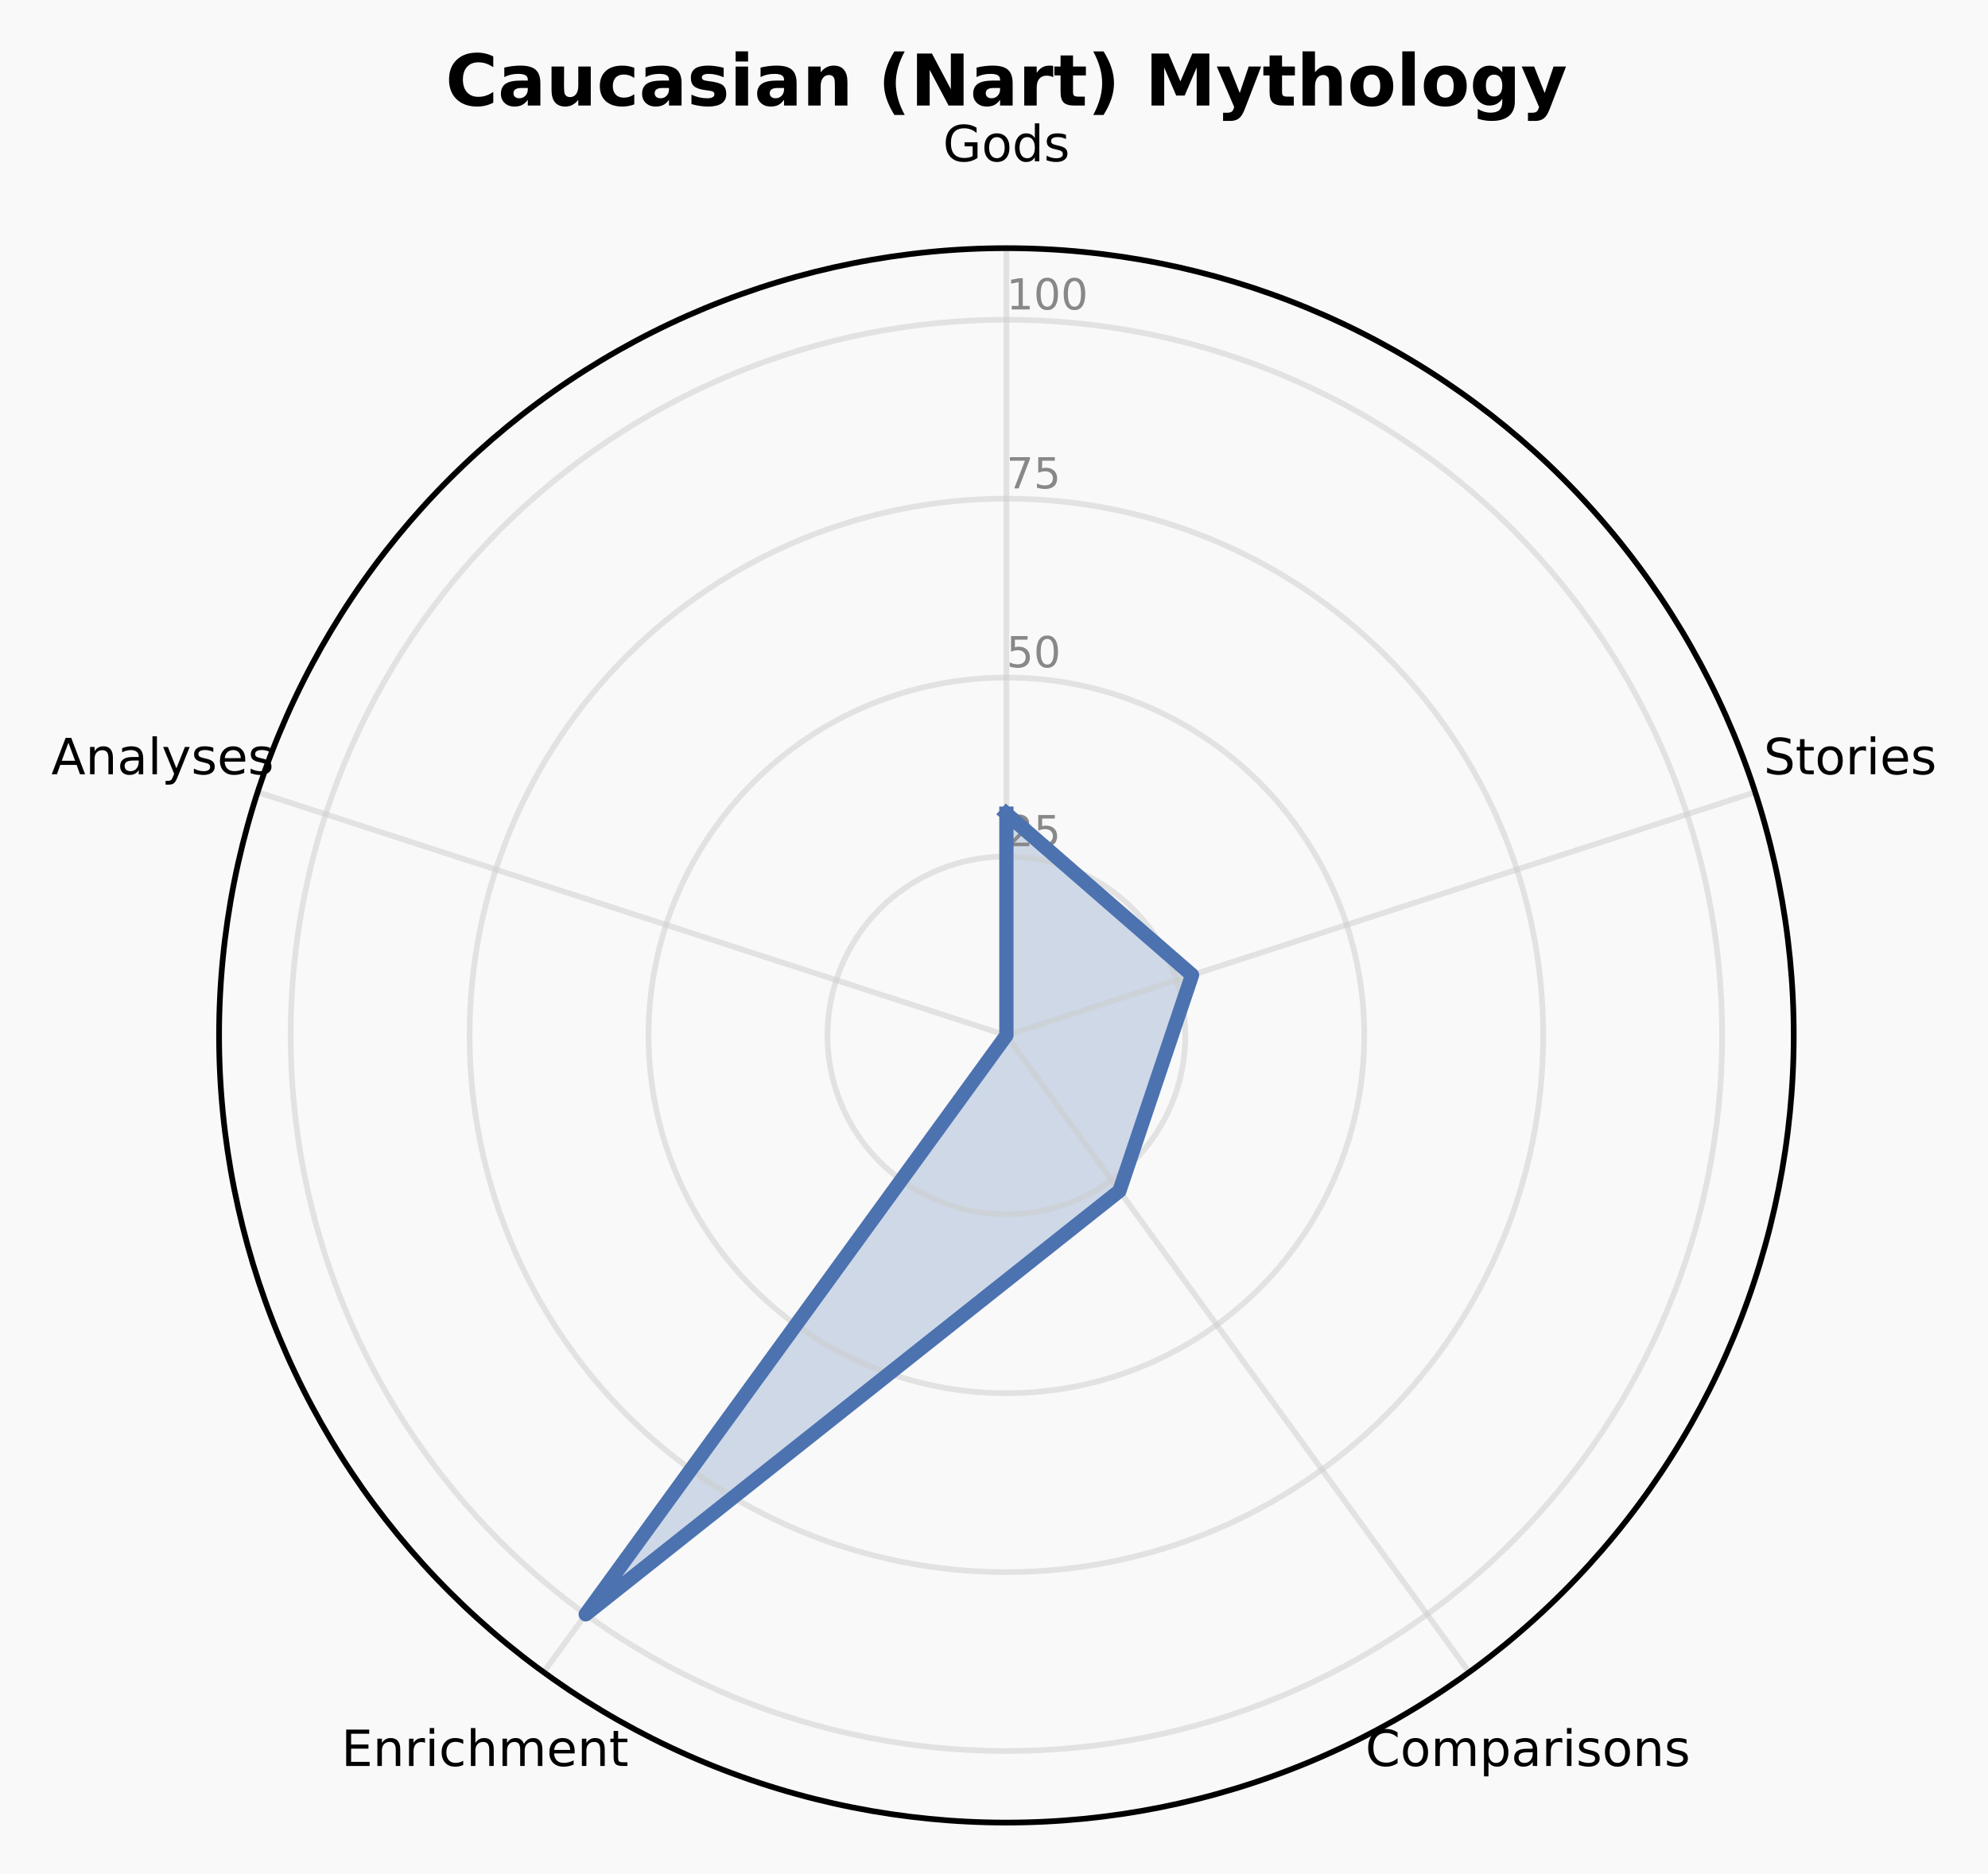
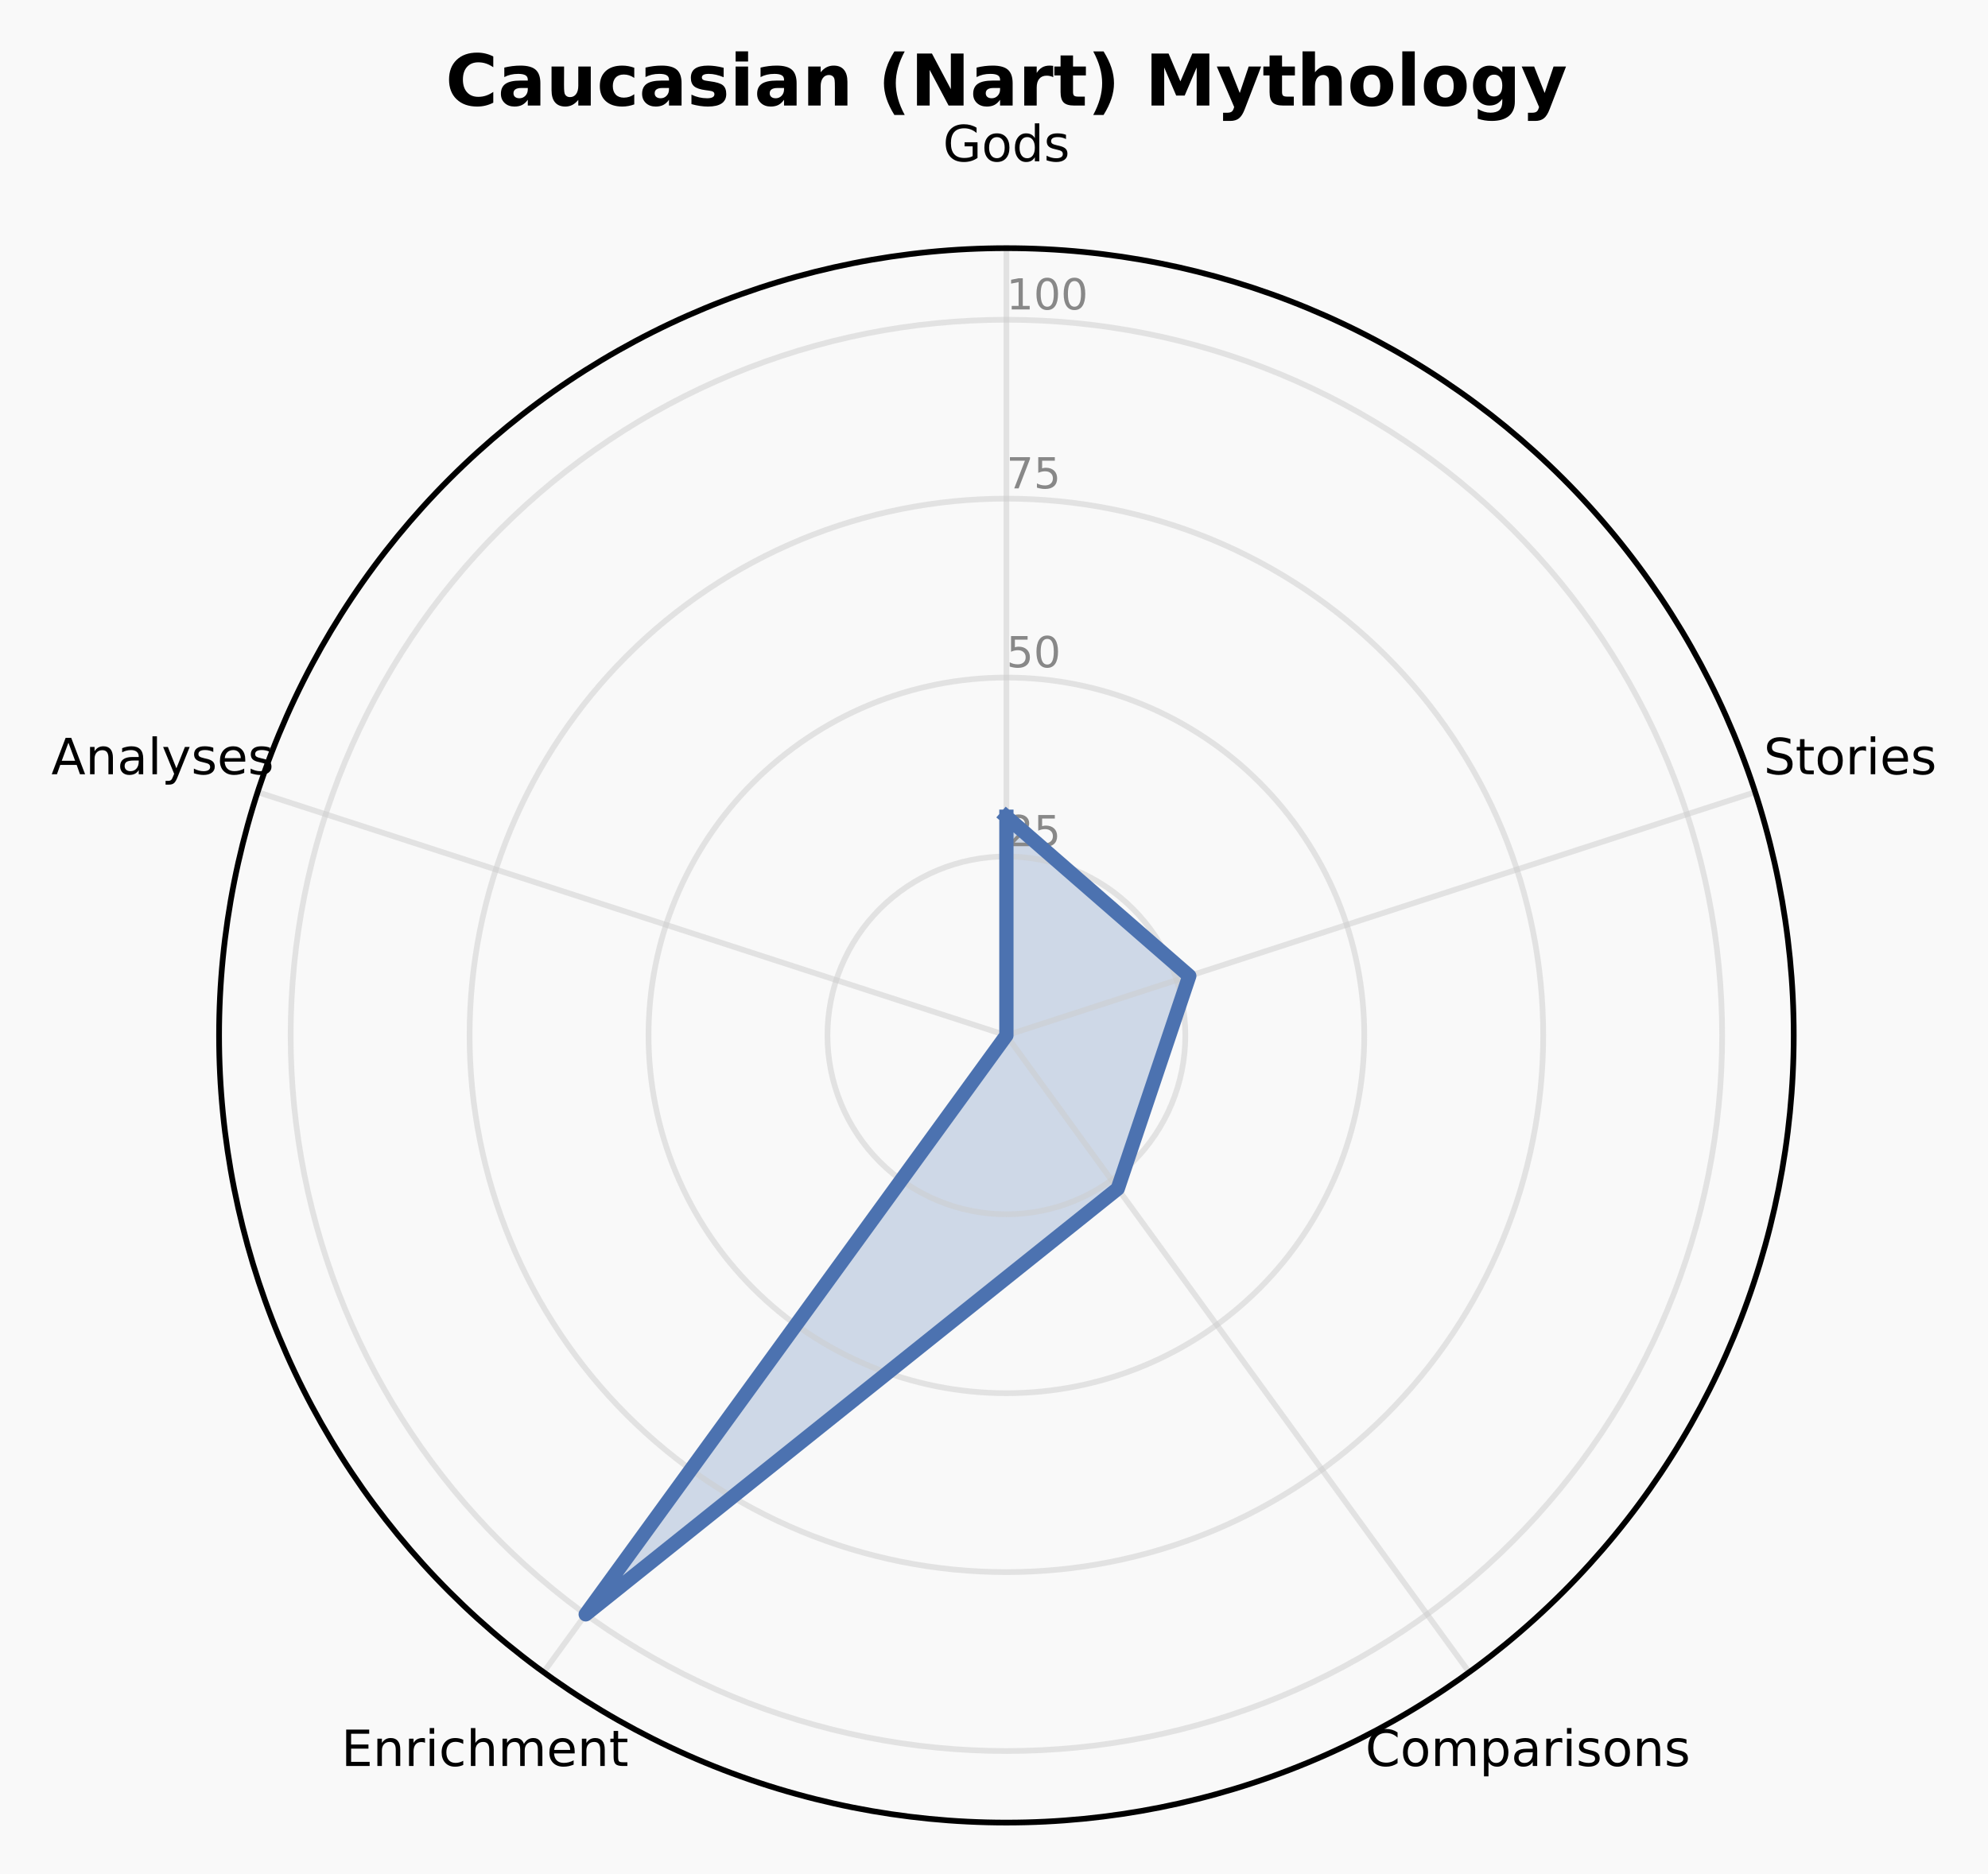
<svg xmlns="http://www.w3.org/2000/svg" xmlns:xlink="http://www.w3.org/1999/xlink" width="278.709pt" height="262.758pt" viewBox="0 0 278.709 262.758" version="1.1">
  <defs>
    <style type="text/css">*{stroke-linejoin: round; stroke-linecap: butt}</style>
  </defs>
  <g id="figure_1">
    <g id="patch_1">
      <path d="M 0 262.758  L 278.709 262.758  L 278.709 0  L 0 0  z " style="fill: #f9f9f9" />
    </g>
    <g id="axes_1">
      <g id="patch_2">
        <path d="M 251.473 145.178  C 251.473 130.683 248.618 116.329 243.071 102.938  C 237.524 89.546 229.393 77.377 219.143 67.128  C 208.894 56.878 196.725 48.748 183.334 43.201  C 169.942 37.654 155.588 34.798 141.093 34.798  C 126.598 34.798 112.244 37.654 98.853 43.201  C 85.461 48.748 73.293 56.878 63.043 67.128  C 52.794 77.377 44.663 89.546 39.116 102.938  C 33.569 116.329 30.714 130.683 30.714 145.178  C 30.714 159.673 33.569 174.027 39.116 187.418  C 44.663 200.81 52.794 212.979 63.043 223.228  C 73.293 233.478 85.461 241.609 98.853 247.155  C 112.244 252.702 126.598 255.558 141.093 255.558  C 155.588 255.558 169.942 252.702 183.334 247.155  C 196.725 241.609 208.894 233.478 219.143 223.228  C 229.393 212.979 237.524 200.81 243.071 187.418  C 248.618 174.027 251.473 159.673 251.473 145.178  M 141.093 145.178  C 141.093 145.178 141.093 145.178 141.093 145.178  C 141.093 145.178 141.093 145.178 141.093 145.178  C 141.093 145.178 141.093 145.178 141.093 145.178  C 141.093 145.178 141.093 145.178 141.093 145.178  C 141.093 145.178 141.093 145.178 141.093 145.178  C 141.093 145.178 141.093 145.178 141.093 145.178  C 141.093 145.178 141.093 145.178 141.093 145.178  C 141.093 145.178 141.093 145.178 141.093 145.178  C 141.093 145.178 141.093 145.178 141.093 145.178  C 141.093 145.178 141.093 145.178 141.093 145.178  C 141.093 145.178 141.093 145.178 141.093 145.178  C 141.093 145.178 141.093 145.178 141.093 145.178  C 141.093 145.178 141.093 145.178 141.093 145.178  C 141.093 145.178 141.093 145.178 141.093 145.178  C 141.093 145.178 141.093 145.178 141.093 145.178  C 141.093 145.178 141.093 145.178 141.093 145.178  z " style="fill: #f9f9f9" />
      </g>
      <g id="patch_3">
-         <path d="M 141.093 114.085  L 167.121 136.721  L 156.939 166.988  L 82.112 226.359  L 141.093 145.178  z " clip-path="url(#p41c57862b9)" style="fill: #4c72b0; opacity: 0.25; stroke: #4c72b0; stroke-linejoin: miter" />
+         <path d="M 141.093 114.517  L 166.732 136.847  L 156.706 166.667  L 82.112 226.359  L 141.093 145.178  z " clip-path="url(#p2d3bb30863)" style="fill: #4c72b0; opacity: 0.25; stroke: #4c72b0; stroke-linejoin: miter" />
      </g>
      <g id="matplotlib.axis_1">
        <g id="xtick_1">
          <g id="line2d_1">
-             <path d="M 141.093 145.178  L 141.093 34.798  " clip-path="url(#p41c57862b9)" style="fill: none; stroke: #cccccc; stroke-opacity: 0.5; stroke-width: 0.8; stroke-linecap: square" />
+             <path d="M 141.093 145.178  L 141.093 34.798  " clip-path="url(#p2d3bb30863)" style="fill: none; stroke: #cccccc; stroke-opacity: 0.5; stroke-width: 0.8; stroke-linecap: square" />
          </g>
          <g id="text_1">
            <g transform="translate(132.1945 22.61707) scale(0.07 -0.07)">
              <defs>
                <path id="DejaVuSans-2a" d="M 3809 666  L 3809 1919  L 2778 1919  L 2778 2438  L 4434 2438  L 4434 434  Q 4069 175 3628 42  Q 3188 -91 2688 -91  Q 1594 -91 976 548  Q 359 1188 359 2328  Q 359 3472 976 4111  Q 1594 4750 2688 4750  Q 3144 4750 3555 4637  Q 3966 4525 4313 4306  L 4313 3634  Q 3963 3931 3569 4081  Q 3175 4231 2741 4231  Q 1884 4231 1454 3753  Q 1025 3275 1025 2328  Q 1025 1384 1454 906  Q 1884 428 2741 428  Q 3075 428 3337 486  Q 3600 544 3809 666  z " transform="scale(0.015625)" />
                <path id="DejaVuSans-52" d="M 1959 3097  Q 1497 3097 1228 2736  Q 959 2375 959 1747  Q 959 1119 1226 758  Q 1494 397 1959 397  Q 2419 397 2687 759  Q 2956 1122 2956 1747  Q 2956 2369 2687 2733  Q 2419 3097 1959 3097  z M 1959 3584  Q 2709 3584 3137 3096  Q 3566 2609 3566 1747  Q 3566 888 3137 398  Q 2709 -91 1959 -91  Q 1206 -91 779 398  Q 353 888 353 1747  Q 353 2609 779 3096  Q 1206 3584 1959 3584  z " transform="scale(0.015625)" />
                <path id="DejaVuSans-47" d="M 2906 2969  L 2906 4863  L 3481 4863  L 3481 0  L 2906 0  L 2906 525  Q 2725 213 2448 61  Q 2172 -91 1784 -91  Q 1150 -91 751 415  Q 353 922 353 1747  Q 353 2572 751 3078  Q 1150 3584 1784 3584  Q 2172 3584 2448 3432  Q 2725 3281 2906 2969  z M 947 1747  Q 947 1113 1208 752  Q 1469 391 1925 391  Q 2381 391 2643 752  Q 2906 1113 2906 1747  Q 2906 2381 2643 2742  Q 2381 3103 1925 3103  Q 1469 3103 1208 2742  Q 947 2381 947 1747  z " transform="scale(0.015625)" />
                <path id="DejaVuSans-56" d="M 2834 3397  L 2834 2853  Q 2591 2978 2328 3040  Q 2066 3103 1784 3103  Q 1356 3103 1142 2972  Q 928 2841 928 2578  Q 928 2378 1081 2264  Q 1234 2150 1697 2047  L 1894 2003  Q 2506 1872 2764 1633  Q 3022 1394 3022 966  Q 3022 478 2636 193  Q 2250 -91 1575 -91  Q 1294 -91 989 -36  Q 684 19 347 128  L 347 722  Q 666 556 975 473  Q 1284 391 1588 391  Q 1994 391 2212 530  Q 2431 669 2431 922  Q 2431 1156 2273 1281  Q 2116 1406 1581 1522  L 1381 1569  Q 847 1681 609 1914  Q 372 2147 372 2553  Q 372 3047 722 3315  Q 1072 3584 1716 3584  Q 2034 3584 2315 3537  Q 2597 3491 2834 3397  z " transform="scale(0.015625)" />
              </defs>
              <use xlink:href="#DejaVuSans-2a" />
              <use xlink:href="#DejaVuSans-52" transform="translate(77.48438 0)" />
              <use xlink:href="#DejaVuSans-47" transform="translate(138.6719 0)" />
              <use xlink:href="#DejaVuSans-56" transform="translate(202.1562 0)" />
            </g>
          </g>
        </g>
        <g id="xtick_2">
          <g id="line2d_2">
-             <path d="M 141.093 145.178  L 246.07 111.069  " clip-path="url(#p41c57862b9)" style="fill: none; stroke: #cccccc; stroke-opacity: 0.5; stroke-width: 0.8; stroke-linecap: square" />
+             <path d="M 141.093 145.178  L 246.07 111.069  " clip-path="url(#p2d3bb30863)" style="fill: none; stroke: #cccccc; stroke-opacity: 0.5; stroke-width: 0.8; stroke-linecap: square" />
          </g>
          <g id="text_2">
            <g transform="translate(247.2616 108.5613) scale(0.07 -0.07)">
              <defs>
                <path id="DejaVuSans-36" d="M 3425 4513  L 3425 3897  Q 3066 4069 2747 4153  Q 2428 4238 2131 4238  Q 1616 4238 1336 4038  Q 1056 3838 1056 3469  Q 1056 3159 1242 3001  Q 1428 2844 1947 2747  L 2328 2669  Q 3034 2534 3370 2195  Q 3706 1856 3706 1288  Q 3706 609 3251 259  Q 2797 -91 1919 -91  Q 1588 -91 1214 -16  Q 841 59 441 206  L 441 856  Q 825 641 1194 531  Q 1563 422 1919 422  Q 2459 422 2753 634  Q 3047 847 3047 1241  Q 3047 1584 2836 1778  Q 2625 1972 2144 2069  L 1759 2144  Q 1053 2284 737 2584  Q 422 2884 422 3419  Q 422 4038 858 4394  Q 1294 4750 2059 4750  Q 2388 4750 2728 4690  Q 3069 4631 3425 4513  z " transform="scale(0.015625)" />
                <path id="DejaVuSans-57" d="M 1172 4494  L 1172 3500  L 2356 3500  L 2356 3053  L 1172 3053  L 1172 1153  Q 1172 725 1289 603  Q 1406 481 1766 481  L 2356 481  L 2356 0  L 1766 0  Q 1100 0 847 248  Q 594 497 594 1153  L 594 3053  L 172 3053  L 172 3500  L 594 3500  L 594 4494  L 1172 4494  z " transform="scale(0.015625)" />
                <path id="DejaVuSans-55" d="M 2631 2963  Q 2534 3019 2420 3045  Q 2306 3072 2169 3072  Q 1681 3072 1420 2755  Q 1159 2438 1159 1844  L 1159 0  L 581 0  L 581 3500  L 1159 3500  L 1159 2956  Q 1341 3275 1631 3429  Q 1922 3584 2338 3584  Q 2397 3584 2469 3576  Q 2541 3569 2628 3553  L 2631 2963  z " transform="scale(0.015625)" />
                <path id="DejaVuSans-4c" d="M 603 3500  L 1178 3500  L 1178 0  L 603 0  L 603 3500  z M 603 4863  L 1178 4863  L 1178 4134  L 603 4134  L 603 4863  z " transform="scale(0.015625)" />
                <path id="DejaVuSans-48" d="M 3597 1894  L 3597 1613  L 953 1613  Q 991 1019 1311 708  Q 1631 397 2203 397  Q 2534 397 2845 478  Q 3156 559 3463 722  L 3463 178  Q 3153 47 2828 -22  Q 2503 -91 2169 -91  Q 1331 -91 842 396  Q 353 884 353 1716  Q 353 2575 817 3079  Q 1281 3584 2069 3584  Q 2775 3584 3186 3129  Q 3597 2675 3597 1894  z M 3022 2063  Q 3016 2534 2758 2815  Q 2500 3097 2075 3097  Q 1594 3097 1305 2825  Q 1016 2553 972 2059  L 3022 2063  z " transform="scale(0.015625)" />
              </defs>
              <use xlink:href="#DejaVuSans-36" />
              <use xlink:href="#DejaVuSans-57" transform="translate(63.48438 0)" />
              <use xlink:href="#DejaVuSans-52" transform="translate(102.6875 0)" />
              <use xlink:href="#DejaVuSans-55" transform="translate(163.875 0)" />
              <use xlink:href="#DejaVuSans-4c" transform="translate(204.9844 0)" />
              <use xlink:href="#DejaVuSans-48" transform="translate(232.7656 0)" />
              <use xlink:href="#DejaVuSans-56" transform="translate(294.2969 0)" />
            </g>
          </g>
        </g>
        <g id="xtick_3">
          <g id="line2d_3">
-             <path d="M 141.093 145.178  L 205.973 234.477  " clip-path="url(#p41c57862b9)" style="fill: none; stroke: #cccccc; stroke-opacity: 0.5; stroke-width: 0.8; stroke-linecap: square" />
+             <path d="M 141.093 145.178  L 205.973 234.477  " clip-path="url(#p2d3bb30863)" style="fill: none; stroke: #cccccc; stroke-opacity: 0.5; stroke-width: 0.8; stroke-linecap: square" />
          </g>
          <g id="text_3">
            <g transform="translate(191.4228 247.6219) scale(0.07 -0.07)">
              <defs>
                <path id="DejaVuSans-26" d="M 4122 4306  L 4122 3641  Q 3803 3938 3442 4084  Q 3081 4231 2675 4231  Q 1875 4231 1450 3742  Q 1025 3253 1025 2328  Q 1025 1406 1450 917  Q 1875 428 2675 428  Q 3081 428 3442 575  Q 3803 722 4122 1019  L 4122 359  Q 3791 134 3420 21  Q 3050 -91 2638 -91  Q 1578 -91 968 557  Q 359 1206 359 2328  Q 359 3453 968 4101  Q 1578 4750 2638 4750  Q 3056 4750 3426 4639  Q 3797 4528 4122 4306  z " transform="scale(0.015625)" />
                <path id="DejaVuSans-50" d="M 3328 2828  Q 3544 3216 3844 3400  Q 4144 3584 4550 3584  Q 5097 3584 5394 3201  Q 5691 2819 5691 2113  L 5691 0  L 5113 0  L 5113 2094  Q 5113 2597 4934 2840  Q 4756 3084 4391 3084  Q 3944 3084 3684 2787  Q 3425 2491 3425 1978  L 3425 0  L 2847 0  L 2847 2094  Q 2847 2600 2669 2842  Q 2491 3084 2119 3084  Q 1678 3084 1418 2786  Q 1159 2488 1159 1978  L 1159 0  L 581 0  L 581 3500  L 1159 3500  L 1159 2956  Q 1356 3278 1631 3431  Q 1906 3584 2284 3584  Q 2666 3584 2933 3390  Q 3200 3197 3328 2828  z " transform="scale(0.015625)" />
                <path id="DejaVuSans-53" d="M 1159 525  L 1159 -1331  L 581 -1331  L 581 3500  L 1159 3500  L 1159 2969  Q 1341 3281 1617 3432  Q 1894 3584 2278 3584  Q 2916 3584 3314 3078  Q 3713 2572 3713 1747  Q 3713 922 3314 415  Q 2916 -91 2278 -91  Q 1894 -91 1617 61  Q 1341 213 1159 525  z M 3116 1747  Q 3116 2381 2855 2742  Q 2594 3103 2138 3103  Q 1681 3103 1420 2742  Q 1159 2381 1159 1747  Q 1159 1113 1420 752  Q 1681 391 2138 391  Q 2594 391 2855 752  Q 3116 1113 3116 1747  z " transform="scale(0.015625)" />
                <path id="DejaVuSans-44" d="M 2194 1759  Q 1497 1759 1228 1600  Q 959 1441 959 1056  Q 959 750 1161 570  Q 1363 391 1709 391  Q 2188 391 2477 730  Q 2766 1069 2766 1631  L 2766 1759  L 2194 1759  z M 3341 1997  L 3341 0  L 2766 0  L 2766 531  Q 2569 213 2275 61  Q 1981 -91 1556 -91  Q 1019 -91 701 211  Q 384 513 384 1019  Q 384 1609 779 1909  Q 1175 2209 1959 2209  L 2766 2209  L 2766 2266  Q 2766 2663 2505 2880  Q 2244 3097 1772 3097  Q 1472 3097 1187 3025  Q 903 2953 641 2809  L 641 3341  Q 956 3463 1253 3523  Q 1550 3584 1831 3584  Q 2591 3584 2966 3190  Q 3341 2797 3341 1997  z " transform="scale(0.015625)" />
                <path id="DejaVuSans-51" d="M 3513 2113  L 3513 0  L 2938 0  L 2938 2094  Q 2938 2591 2744 2837  Q 2550 3084 2163 3084  Q 1697 3084 1428 2787  Q 1159 2491 1159 1978  L 1159 0  L 581 0  L 581 3500  L 1159 3500  L 1159 2956  Q 1366 3272 1645 3428  Q 1925 3584 2291 3584  Q 2894 3584 3203 3211  Q 3513 2838 3513 2113  z " transform="scale(0.015625)" />
              </defs>
              <use xlink:href="#DejaVuSans-26" />
              <use xlink:href="#DejaVuSans-52" transform="translate(69.82812 0)" />
              <use xlink:href="#DejaVuSans-50" transform="translate(131.0156 0)" />
              <use xlink:href="#DejaVuSans-53" transform="translate(228.4219 0)" />
              <use xlink:href="#DejaVuSans-44" transform="translate(291.9062 0)" />
              <use xlink:href="#DejaVuSans-55" transform="translate(353.1875 0)" />
              <use xlink:href="#DejaVuSans-4c" transform="translate(394.2969 0)" />
              <use xlink:href="#DejaVuSans-56" transform="translate(422.0781 0)" />
              <use xlink:href="#DejaVuSans-52" transform="translate(474.1719 0)" />
              <use xlink:href="#DejaVuSans-51" transform="translate(535.3594 0)" />
              <use xlink:href="#DejaVuSans-56" transform="translate(598.7344 0)" />
            </g>
          </g>
        </g>
        <g id="xtick_4">
          <g id="line2d_4">
-             <path d="M 141.093 145.178  L 76.214 234.477  " clip-path="url(#p41c57862b9)" style="fill: none; stroke: #cccccc; stroke-opacity: 0.5; stroke-width: 0.8; stroke-linecap: square" />
+             <path d="M 141.093 145.178  L 76.214 234.477  " clip-path="url(#p2d3bb30863)" style="fill: none; stroke: #cccccc; stroke-opacity: 0.5; stroke-width: 0.8; stroke-linecap: square" />
          </g>
          <g id="text_4">
            <g transform="translate(47.8483 247.6219) scale(0.07 -0.07)">
              <defs>
                <path id="DejaVuSans-28" d="M 628 4666  L 3578 4666  L 3578 4134  L 1259 4134  L 1259 2753  L 3481 2753  L 3481 2222  L 1259 2222  L 1259 531  L 3634 531  L 3634 0  L 628 0  L 628 4666  z " transform="scale(0.015625)" />
                <path id="DejaVuSans-46" d="M 3122 3366  L 3122 2828  Q 2878 2963 2633 3030  Q 2388 3097 2138 3097  Q 1578 3097 1268 2742  Q 959 2388 959 1747  Q 959 1106 1268 751  Q 1578 397 2138 397  Q 2388 397 2633 464  Q 2878 531 3122 666  L 3122 134  Q 2881 22 2623 -34  Q 2366 -91 2075 -91  Q 1284 -91 818 406  Q 353 903 353 1747  Q 353 2603 823 3093  Q 1294 3584 2113 3584  Q 2378 3584 2631 3529  Q 2884 3475 3122 3366  z " transform="scale(0.015625)" />
                <path id="DejaVuSans-4b" d="M 3513 2113  L 3513 0  L 2938 0  L 2938 2094  Q 2938 2591 2744 2837  Q 2550 3084 2163 3084  Q 1697 3084 1428 2787  Q 1159 2491 1159 1978  L 1159 0  L 581 0  L 581 4863  L 1159 4863  L 1159 2956  Q 1366 3272 1645 3428  Q 1925 3584 2291 3584  Q 2894 3584 3203 3211  Q 3513 2838 3513 2113  z " transform="scale(0.015625)" />
              </defs>
              <use xlink:href="#DejaVuSans-28" />
              <use xlink:href="#DejaVuSans-51" transform="translate(63.1875 0)" />
              <use xlink:href="#DejaVuSans-55" transform="translate(126.5625 0)" />
              <use xlink:href="#DejaVuSans-4c" transform="translate(167.6719 0)" />
              <use xlink:href="#DejaVuSans-46" transform="translate(195.4531 0)" />
              <use xlink:href="#DejaVuSans-4b" transform="translate(250.4375 0)" />
              <use xlink:href="#DejaVuSans-50" transform="translate(313.8125 0)" />
              <use xlink:href="#DejaVuSans-48" transform="translate(411.2188 0)" />
              <use xlink:href="#DejaVuSans-51" transform="translate(472.75 0)" />
              <use xlink:href="#DejaVuSans-57" transform="translate(536.125 0)" />
            </g>
          </g>
        </g>
        <g id="xtick_5">
          <g id="line2d_5">
-             <path d="M 141.093 145.178  L 36.116 111.069  " clip-path="url(#p41c57862b9)" style="fill: none; stroke: #cccccc; stroke-opacity: 0.5; stroke-width: 0.8; stroke-linecap: square" />
+             <path d="M 141.093 145.178  L 36.116 111.069  " clip-path="url(#p2d3bb30863)" style="fill: none; stroke: #cccccc; stroke-opacity: 0.5; stroke-width: 0.8; stroke-linecap: square" />
          </g>
          <g id="text_5">
            <g transform="translate(7.2 108.5613) scale(0.07 -0.07)">
              <defs>
                <path id="DejaVuSans-24" d="M 2188 4044  L 1331 1722  L 3047 1722  L 2188 4044  z M 1831 4666  L 2547 4666  L 4325 0  L 3669 0  L 3244 1197  L 1141 1197  L 716 0  L 50 0  L 1831 4666  z " transform="scale(0.015625)" />
                <path id="DejaVuSans-4f" d="M 603 4863  L 1178 4863  L 1178 0  L 603 0  L 603 4863  z " transform="scale(0.015625)" />
                <path id="DejaVuSans-5c" d="M 2059 -325  Q 1816 -950 1584 -1140  Q 1353 -1331 966 -1331  L 506 -1331  L 506 -850  L 844 -850  Q 1081 -850 1212 -737  Q 1344 -625 1503 -206  L 1606 56  L 191 3500  L 800 3500  L 1894 763  L 2988 3500  L 3597 3500  L 2059 -325  z " transform="scale(0.015625)" />
              </defs>
              <use xlink:href="#DejaVuSans-24" />
              <use xlink:href="#DejaVuSans-51" transform="translate(68.40625 0)" />
              <use xlink:href="#DejaVuSans-44" transform="translate(131.7812 0)" />
              <use xlink:href="#DejaVuSans-4f" transform="translate(193.0625 0)" />
              <use xlink:href="#DejaVuSans-5c" transform="translate(220.8438 0)" />
              <use xlink:href="#DejaVuSans-56" transform="translate(280.0312 0)" />
              <use xlink:href="#DejaVuSans-48" transform="translate(332.125 0)" />
              <use xlink:href="#DejaVuSans-56" transform="translate(393.6562 0)" />
            </g>
          </g>
        </g>
      </g>
      <g id="matplotlib.axis_2">
        <g id="ytick_1">
          <g id="line2d_6">
-             <path d="M 141.093 120.092  C 144.388 120.092 147.65 120.741 150.693 122.001  C 153.737 123.262 156.503 125.11 158.832 127.439  C 161.161 129.769 163.009 132.534 164.27 135.578  C 165.531 138.621 166.18 141.884 166.18 145.178  C 166.18 148.472 165.531 151.735 164.27 154.778  C 163.009 157.822 161.161 160.587 158.832 162.917  C 156.503 165.246 153.737 167.094 150.693 168.355  C 147.65 169.615 144.388 170.264 141.093 170.264  C 137.799 170.264 134.537 169.615 131.493 168.355  C 128.45 167.094 125.684 165.246 123.355 162.917  C 121.025 160.587 119.177 157.822 117.917 154.778  C 116.656 151.735 116.007 148.472 116.007 145.178  C 116.007 141.884 116.656 138.621 117.917 135.578  C 119.177 132.534 121.025 129.769 123.355 127.439  C 125.684 125.11 128.45 123.262 131.493 122.001  C 134.537 120.741 137.799 120.092 141.093 120.092  " clip-path="url(#p41c57862b9)" style="fill: none; stroke: #cccccc; stroke-opacity: 0.5; stroke-width: 0.8; stroke-linecap: square" />
+             <path d="M 141.093 120.092  C 144.388 120.092 147.65 120.741 150.693 122.001  C 153.737 123.262 156.503 125.11 158.832 127.439  C 161.161 129.769 163.009 132.534 164.27 135.578  C 165.531 138.621 166.18 141.884 166.18 145.178  C 166.18 148.472 165.531 151.735 164.27 154.778  C 163.009 157.822 161.161 160.587 158.832 162.917  C 156.503 165.246 153.737 167.094 150.693 168.355  C 147.65 169.615 144.388 170.264 141.093 170.264  C 137.799 170.264 134.537 169.615 131.493 168.355  C 128.45 167.094 125.684 165.246 123.355 162.917  C 121.025 160.587 119.177 157.822 117.917 154.778  C 116.656 151.735 116.007 148.472 116.007 145.178  C 116.007 141.884 116.656 138.621 117.917 135.578  C 119.177 132.534 121.025 129.769 123.355 127.439  C 125.684 125.11 128.45 123.262 131.493 122.001  C 134.537 120.741 137.799 120.092 141.093 120.092  " clip-path="url(#p2d3bb30863)" style="fill: none; stroke: #cccccc; stroke-opacity: 0.5; stroke-width: 0.8; stroke-linecap: square" />
          </g>
          <g id="text_6">
            <g style="fill: #888888" transform="translate(141.0933 118.6504) scale(0.06 -0.06)">
              <defs>
                <path id="DejaVuSans-15" d="M 1228 531  L 3431 531  L 3431 0  L 469 0  L 469 531  Q 828 903 1448 1529  Q 2069 2156 2228 2338  Q 2531 2678 2651 2914  Q 2772 3150 2772 3378  Q 2772 3750 2511 3984  Q 2250 4219 1831 4219  Q 1534 4219 1204 4116  Q 875 4013 500 3803  L 500 4441  Q 881 4594 1212 4672  Q 1544 4750 1819 4750  Q 2544 4750 2975 4387  Q 3406 4025 3406 3419  Q 3406 3131 3298 2873  Q 3191 2616 2906 2266  Q 2828 2175 2409 1742  Q 1991 1309 1228 531  z " transform="scale(0.015625)" />
                <path id="DejaVuSans-18" d="M 691 4666  L 3169 4666  L 3169 4134  L 1269 4134  L 1269 2991  Q 1406 3038 1543 3061  Q 1681 3084 1819 3084  Q 2600 3084 3056 2656  Q 3513 2228 3513 1497  Q 3513 744 3044 326  Q 2575 -91 1722 -91  Q 1428 -91 1123 -41  Q 819 9 494 109  L 494 744  Q 775 591 1075 516  Q 1375 441 1709 441  Q 2250 441 2565 725  Q 2881 1009 2881 1497  Q 2881 1984 2565 2268  Q 2250 2553 1709 2553  Q 1456 2553 1204 2497  Q 953 2441 691 2322  L 691 4666  z " transform="scale(0.015625)" />
              </defs>
              <use xlink:href="#DejaVuSans-15" />
              <use xlink:href="#DejaVuSans-18" transform="translate(63.625 0)" />
            </g>
          </g>
        </g>
        <g id="ytick_2">
          <g id="line2d_7">
-             <path d="M 141.093 95.005  C 147.682 95.005 154.206 96.303 160.293 98.825  C 166.381 101.346 171.912 105.042 176.571 109.701  C 181.229 114.36 184.925 119.891 187.447 125.978  C 189.968 132.065 191.266 138.589 191.266 145.178  C 191.266 151.767 189.968 158.291 187.447 164.378  C 184.925 170.465 181.229 175.997 176.571 180.655  C 171.912 185.314 166.381 189.01 160.293 191.531  C 154.206 194.053 147.682 195.351 141.093 195.351  C 134.505 195.351 127.98 194.053 121.893 191.531  C 115.806 189.01 110.275 185.314 105.616 180.655  C 100.957 175.997 97.261 170.465 94.74 164.378  C 92.219 158.291 90.921 151.767 90.921 145.178  C 90.921 138.589 92.219 132.065 94.74 125.978  C 97.261 119.891 100.957 114.36 105.616 109.701  C 110.275 105.042 115.806 101.346 121.893 98.825  C 127.98 96.303 134.505 95.005 141.093 95.005  " clip-path="url(#p41c57862b9)" style="fill: none; stroke: #cccccc; stroke-opacity: 0.5; stroke-width: 0.8; stroke-linecap: square" />
+             <path d="M 141.093 95.005  C 147.682 95.005 154.206 96.303 160.293 98.825  C 166.381 101.346 171.912 105.042 176.571 109.701  C 181.229 114.36 184.925 119.891 187.447 125.978  C 189.968 132.065 191.266 138.589 191.266 145.178  C 191.266 151.767 189.968 158.291 187.447 164.378  C 184.925 170.465 181.229 175.997 176.571 180.655  C 171.912 185.314 166.381 189.01 160.293 191.531  C 154.206 194.053 147.682 195.351 141.093 195.351  C 134.505 195.351 127.98 194.053 121.893 191.531  C 115.806 189.01 110.275 185.314 105.616 180.655  C 100.957 175.997 97.261 170.465 94.74 164.378  C 92.219 158.291 90.921 151.767 90.921 145.178  C 90.921 138.589 92.219 132.065 94.74 125.978  C 97.261 119.891 100.957 114.36 105.616 109.701  C 110.275 105.042 115.806 101.346 121.893 98.825  C 127.98 96.303 134.505 95.005 141.093 95.005  " clip-path="url(#p2d3bb30863)" style="fill: none; stroke: #cccccc; stroke-opacity: 0.5; stroke-width: 0.8; stroke-linecap: square" />
          </g>
          <g id="text_7">
            <g style="fill: #888888" transform="translate(141.0933 93.56408) scale(0.06 -0.06)">
              <defs>
                <path id="DejaVuSans-13" d="M 2034 4250  Q 1547 4250 1301 3770  Q 1056 3291 1056 2328  Q 1056 1369 1301 889  Q 1547 409 2034 409  Q 2525 409 2770 889  Q 3016 1369 3016 2328  Q 3016 3291 2770 3770  Q 2525 4250 2034 4250  z M 2034 4750  Q 2819 4750 3233 4129  Q 3647 3509 3647 2328  Q 3647 1150 3233 529  Q 2819 -91 2034 -91  Q 1250 -91 836 529  Q 422 1150 422 2328  Q 422 3509 836 4129  Q 1250 4750 2034 4750  z " transform="scale(0.015625)" />
              </defs>
              <use xlink:href="#DejaVuSans-18" />
              <use xlink:href="#DejaVuSans-13" transform="translate(63.625 0)" />
            </g>
          </g>
        </g>
        <g id="ytick_3">
          <g id="line2d_8">
-             <path d="M 141.093 69.919  C 150.976 69.919 160.763 71.866 169.894 75.648  C 179.024 79.43 187.321 84.974 194.309 91.962  C 201.298 98.95 206.841 107.247 210.623 116.378  C 214.405 125.508 216.352 135.295 216.352 145.178  C 216.352 155.061 214.405 164.848 210.623 173.978  C 206.841 183.109 201.298 191.406 194.309 198.394  C 187.321 205.382 179.024 210.926 169.894 214.708  C 160.763 218.49 150.976 220.437 141.093 220.437  C 131.21 220.437 121.424 218.49 112.293 214.708  C 103.162 210.926 94.866 205.382 87.877 198.394  C 80.889 191.406 75.345 183.109 71.563 173.978  C 67.781 164.848 65.834 155.061 65.834 145.178  C 65.834 135.295 67.781 125.508 71.563 116.378  C 75.345 107.247 80.889 98.95 87.877 91.962  C 94.866 84.974 103.162 79.43 112.293 75.648  C 121.424 71.866 131.21 69.919 141.093 69.919  " clip-path="url(#p41c57862b9)" style="fill: none; stroke: #cccccc; stroke-opacity: 0.5; stroke-width: 0.8; stroke-linecap: square" />
+             <path d="M 141.093 69.919  C 150.976 69.919 160.763 71.866 169.894 75.648  C 179.024 79.43 187.321 84.974 194.309 91.962  C 201.298 98.95 206.841 107.247 210.623 116.378  C 214.405 125.508 216.352 135.295 216.352 145.178  C 216.352 155.061 214.405 164.848 210.623 173.978  C 206.841 183.109 201.298 191.406 194.309 198.394  C 187.321 205.382 179.024 210.926 169.894 214.708  C 160.763 218.49 150.976 220.437 141.093 220.437  C 131.21 220.437 121.424 218.49 112.293 214.708  C 103.162 210.926 94.866 205.382 87.877 198.394  C 80.889 191.406 75.345 183.109 71.563 173.978  C 67.781 164.848 65.834 155.061 65.834 145.178  C 65.834 135.295 67.781 125.508 71.563 116.378  C 75.345 107.247 80.889 98.95 87.877 91.962  C 94.866 84.974 103.162 79.43 112.293 75.648  C 121.424 71.866 131.21 69.919 141.093 69.919  " clip-path="url(#p2d3bb30863)" style="fill: none; stroke: #cccccc; stroke-opacity: 0.5; stroke-width: 0.8; stroke-linecap: square" />
          </g>
          <g id="text_8">
            <g style="fill: #888888" transform="translate(141.0933 68.47781) scale(0.06 -0.06)">
              <defs>
                <path id="DejaVuSans-1a" d="M 525 4666  L 3525 4666  L 3525 4397  L 1831 0  L 1172 0  L 2766 4134  L 525 4134  L 525 4666  z " transform="scale(0.015625)" />
              </defs>
              <use xlink:href="#DejaVuSans-1a" />
              <use xlink:href="#DejaVuSans-18" transform="translate(63.625 0)" />
            </g>
          </g>
        </g>
        <g id="ytick_4">
          <g id="line2d_9">
-             <path d="M 141.093 44.833  C 154.27 44.833 167.32 47.429 179.494 52.471  C 191.668 57.514 202.73 64.906 212.048 74.223  C 221.366 83.541 228.757 94.603 233.8 106.778  C 238.843 118.952 241.438 132.001 241.438 145.178  C 241.438 158.355 238.843 171.404 233.8 183.578  C 228.757 195.753 221.366 206.815 212.048 216.133  C 202.73 225.45 191.668 232.842 179.494 237.885  C 167.32 242.927 154.27 245.523 141.093 245.523  C 127.916 245.523 114.867 242.927 102.693 237.885  C 90.519 232.842 79.456 225.45 70.139 216.133  C 60.821 206.815 53.429 195.753 48.387 183.578  C 43.344 171.404 40.748 158.355 40.748 145.178  C 40.748 132.001 43.344 118.952 48.387 106.778  C 53.429 94.603 60.821 83.541 70.139 74.223  C 79.456 64.906 90.519 57.514 102.693 52.471  C 114.867 47.429 127.916 44.833 141.093 44.833  " clip-path="url(#p41c57862b9)" style="fill: none; stroke: #cccccc; stroke-opacity: 0.5; stroke-width: 0.8; stroke-linecap: square" />
+             <path d="M 141.093 44.833  C 154.27 44.833 167.32 47.429 179.494 52.471  C 191.668 57.514 202.73 64.906 212.048 74.223  C 221.366 83.541 228.757 94.603 233.8 106.778  C 238.843 118.952 241.438 132.001 241.438 145.178  C 241.438 158.355 238.843 171.404 233.8 183.578  C 228.757 195.753 221.366 206.815 212.048 216.133  C 202.73 225.45 191.668 232.842 179.494 237.885  C 167.32 242.927 154.27 245.523 141.093 245.523  C 127.916 245.523 114.867 242.927 102.693 237.885  C 90.519 232.842 79.456 225.45 70.139 216.133  C 60.821 206.815 53.429 195.753 48.387 183.578  C 43.344 171.404 40.748 158.355 40.748 145.178  C 40.748 132.001 43.344 118.952 48.387 106.778  C 53.429 94.603 60.821 83.541 70.139 74.223  C 79.456 64.906 90.519 57.514 102.693 52.471  C 114.867 47.429 127.916 44.833 141.093 44.833  " clip-path="url(#p2d3bb30863)" style="fill: none; stroke: #cccccc; stroke-opacity: 0.5; stroke-width: 0.8; stroke-linecap: square" />
          </g>
          <g id="text_9">
            <g style="fill: #888888" transform="translate(141.0933 43.39154) scale(0.06 -0.06)">
              <defs>
                <path id="DejaVuSans-14" d="M 794 531  L 1825 531  L 1825 4091  L 703 3866  L 703 4441  L 1819 4666  L 2450 4666  L 2450 531  L 3481 531  L 3481 0  L 794 0  L 794 531  z " transform="scale(0.015625)" />
              </defs>
              <use xlink:href="#DejaVuSans-14" />
              <use xlink:href="#DejaVuSans-13" transform="translate(63.625 0)" />
              <use xlink:href="#DejaVuSans-13" transform="translate(127.25 0)" />
            </g>
          </g>
        </g>
      </g>
      <g id="line2d_10">
-         <path d="M 141.093 114.085  L 167.121 136.721  L 156.939 166.988  L 82.112 226.359  L 141.093 145.178  L 141.093 114.085  " clip-path="url(#p41c57862b9)" style="fill: none; stroke: #4c72b0; stroke-width: 2; stroke-linecap: square" />
+         <path d="M 141.093 114.517  L 166.732 136.847  L 156.706 166.667  L 82.112 226.359  L 141.093 145.178  L 141.093 114.517  " clip-path="url(#p2d3bb30863)" style="fill: none; stroke: #4c72b0; stroke-width: 2; stroke-linecap: square" />
      </g>
      <g id="patch_4">
        <path d="M 141.093 34.798  C 126.598 34.798 112.244 37.654 98.853 43.201  C 85.461 48.748 73.293 56.878 63.043 67.128  C 52.794 77.377 44.663 89.546 39.116 102.938  C 33.569 116.329 30.714 130.683 30.714 145.178  C 30.714 159.673 33.569 174.027 39.116 187.418  C 44.663 200.81 52.794 212.979 63.043 223.228  C 73.293 233.478 85.461 241.609 98.853 247.155  C 112.244 252.702 126.598 255.558 141.093 255.558  C 155.588 255.558 169.942 252.702 183.334 247.155  C 196.725 241.609 208.894 233.478 219.143 223.228  C 229.393 212.979 237.524 200.81 243.071 187.418  C 248.618 174.027 251.473 159.673 251.473 145.178  C 251.473 130.683 248.618 116.329 243.071 102.938  C 237.524 89.546 229.393 77.377 219.143 67.128  C 208.894 56.878 196.725 48.748 183.334 43.201  C 169.942 37.654 155.588 34.798 141.093 34.798  " style="fill: none; stroke: #000000; stroke-width: 0.8; stroke-linejoin: miter; stroke-linecap: square" />
      </g>
      <g id="text_10">
        <g transform="translate(62.45577 14.79844) scale(0.1 -0.1)">
          <defs>
            <path id="DejaVuSans-Bold-26" d="M 4288 256  Q 3956 84 3597 -3  Q 3238 -91 2847 -91  Q 1681 -91 1000 561  Q 319 1213 319 2328  Q 319 3447 1000 4098  Q 1681 4750 2847 4750  Q 3238 4750 3597 4662  Q 3956 4575 4288 4403  L 4288 3438  Q 3953 3666 3628 3772  Q 3303 3878 2944 3878  Q 2300 3878 1931 3465  Q 1563 3053 1563 2328  Q 1563 1606 1931 1193  Q 2300 781 2944 781  Q 3303 781 3628 887  Q 3953 994 4288 1222  L 4288 256  z " transform="scale(0.015625)" />
            <path id="DejaVuSans-Bold-44" d="M 2106 1575  Q 1756 1575 1579 1456  Q 1403 1338 1403 1106  Q 1403 894 1545 773  Q 1688 653 1941 653  Q 2256 653 2472 879  Q 2688 1106 2688 1447  L 2688 1575  L 2106 1575  z M 3816 1997  L 3816 0  L 2688 0  L 2688 519  Q 2463 200 2181 54  Q 1900 -91 1497 -91  Q 953 -91 614 226  Q 275 544 275 1050  Q 275 1666 698 1953  Q 1122 2241 2028 2241  L 2688 2241  L 2688 2328  Q 2688 2594 2478 2717  Q 2269 2841 1825 2841  Q 1466 2841 1156 2769  Q 847 2697 581 2553  L 581 3406  Q 941 3494 1303 3539  Q 1666 3584 2028 3584  Q 2975 3584 3395 3211  Q 3816 2838 3816 1997  z " transform="scale(0.015625)" />
            <path id="DejaVuSans-Bold-58" d="M 500 1363  L 500 3500  L 1625 3500  L 1625 3150  Q 1625 2866 1622 2436  Q 1619 2006 1619 1863  Q 1619 1441 1641 1255  Q 1663 1069 1716 984  Q 1784 875 1895 815  Q 2006 756 2150 756  Q 2500 756 2700 1025  Q 2900 1294 2900 1772  L 2900 3500  L 4019 3500  L 4019 0  L 2900 0  L 2900 506  Q 2647 200 2364 54  Q 2081 -91 1741 -91  Q 1134 -91 817 281  Q 500 653 500 1363  z " transform="scale(0.015625)" />
            <path id="DejaVuSans-Bold-46" d="M 3366 3391  L 3366 2478  Q 3138 2634 2908 2709  Q 2678 2784 2431 2784  Q 1963 2784 1702 2511  Q 1441 2238 1441 1747  Q 1441 1256 1702 982  Q 1963 709 2431 709  Q 2694 709 2930 787  Q 3166 866 3366 1019  L 3366 103  Q 3103 6 2833 -42  Q 2563 -91 2291 -91  Q 1344 -91 809 395  Q 275 881 275 1747  Q 275 2613 809 3098  Q 1344 3584 2291 3584  Q 2566 3584 2833 3536  Q 3100 3488 3366 3391  z " transform="scale(0.015625)" />
            <path id="DejaVuSans-Bold-56" d="M 3272 3391  L 3272 2541  Q 2913 2691 2578 2766  Q 2244 2841 1947 2841  Q 1628 2841 1473 2761  Q 1319 2681 1319 2516  Q 1319 2381 1436 2309  Q 1553 2238 1856 2203  L 2053 2175  Q 2913 2066 3209 1816  Q 3506 1566 3506 1031  Q 3506 472 3093 190  Q 2681 -91 1863 -91  Q 1516 -91 1145 -36  Q 775 19 384 128  L 384 978  Q 719 816 1070 734  Q 1422 653 1784 653  Q 2113 653 2278 743  Q 2444 834 2444 1013  Q 2444 1163 2330 1236  Q 2216 1309 1875 1350  L 1678 1375  Q 931 1469 631 1722  Q 331 1975 331 2491  Q 331 3047 712 3315  Q 1094 3584 1881 3584  Q 2191 3584 2531 3537  Q 2872 3491 3272 3391  z " transform="scale(0.015625)" />
            <path id="DejaVuSans-Bold-4c" d="M 538 3500  L 1656 3500  L 1656 0  L 538 0  L 538 3500  z M 538 4863  L 1656 4863  L 1656 3950  L 538 3950  L 538 4863  z " transform="scale(0.015625)" />
            <path id="DejaVuSans-Bold-51" d="M 4056 2131  L 4056 0  L 2931 0  L 2931 347  L 2931 1631  Q 2931 2084 2911 2256  Q 2891 2428 2841 2509  Q 2775 2619 2662 2680  Q 2550 2741 2406 2741  Q 2056 2741 1856 2470  Q 1656 2200 1656 1722  L 1656 0  L 538 0  L 538 3500  L 1656 3500  L 1656 2988  Q 1909 3294 2193 3439  Q 2478 3584 2822 3584  Q 3428 3584 3742 3212  Q 4056 2841 4056 2131  z " transform="scale(0.015625)" />
            <path id="DejaVuSans-Bold-3" transform="scale(0.015625)" />
            <path id="DejaVuSans-Bold-b" d="M 2413 -844  L 1484 -844  Q 1006 -72 778 623  Q 550 1319 550 2003  Q 550 2688 779 3389  Q 1009 4091 1484 4856  L 2413 4856  Q 2013 4116 1813 3408  Q 1613 2700 1613 2009  Q 1613 1319 1811 609  Q 2009 -100 2413 -844  z " transform="scale(0.015625)" />
            <path id="DejaVuSans-Bold-31" d="M 588 4666  L 1931 4666  L 3628 1466  L 3628 4666  L 4769 4666  L 4769 0  L 3425 0  L 1728 3200  L 1728 0  L 588 0  L 588 4666  z " transform="scale(0.015625)" />
            <path id="DejaVuSans-Bold-55" d="M 3138 2547  Q 2991 2616 2845 2648  Q 2700 2681 2553 2681  Q 2122 2681 1889 2404  Q 1656 2128 1656 1613  L 1656 0  L 538 0  L 538 3500  L 1656 3500  L 1656 2925  Q 1872 3269 2151 3426  Q 2431 3584 2822 3584  Q 2878 3584 2943 3579  Q 3009 3575 3134 3559  L 3138 2547  z " transform="scale(0.015625)" />
            <path id="DejaVuSans-Bold-57" d="M 1759 4494  L 1759 3500  L 2913 3500  L 2913 2700  L 1759 2700  L 1759 1216  Q 1759 972 1856 886  Q 1953 800 2241 800  L 2816 800  L 2816 0  L 1856 0  Q 1194 0 917 276  Q 641 553 641 1216  L 641 2700  L 84 2700  L 84 3500  L 641 3500  L 641 4494  L 1759 4494  z " transform="scale(0.015625)" />
            <path id="DejaVuSans-Bold-c" d="M 513 -844  Q 913 -100 1113 609  Q 1313 1319 1313 2009  Q 1313 2700 1113 3408  Q 913 4116 513 4856  L 1441 4856  Q 1916 4091 2145 3389  Q 2375 2688 2375 2003  Q 2375 1319 2147 623  Q 1919 -72 1441 -844  L 513 -844  z " transform="scale(0.015625)" />
            <path id="DejaVuSans-Bold-30" d="M 588 4666  L 2119 4666  L 3181 2169  L 4250 4666  L 5778 4666  L 5778 0  L 4641 0  L 4641 3413  L 3566 897  L 2803 897  L 1728 3413  L 1728 0  L 588 0  L 588 4666  z " transform="scale(0.015625)" />
            <path id="DejaVuSans-Bold-5c" d="M 78 3500  L 1197 3500  L 2138 1125  L 2938 3500  L 4056 3500  L 2584 -331  Q 2363 -916 2067 -1148  Q 1772 -1381 1288 -1381  L 641 -1381  L 641 -647  L 991 -647  Q 1275 -647 1404 -556  Q 1534 -466 1606 -231  L 1638 -134  L 78 3500  z " transform="scale(0.015625)" />
            <path id="DejaVuSans-Bold-4b" d="M 4056 2131  L 4056 0  L 2931 0  L 2931 347  L 2931 1625  Q 2931 2084 2911 2256  Q 2891 2428 2841 2509  Q 2775 2619 2662 2680  Q 2550 2741 2406 2741  Q 2056 2741 1856 2470  Q 1656 2200 1656 1722  L 1656 0  L 538 0  L 538 4863  L 1656 4863  L 1656 2988  Q 1909 3294 2193 3439  Q 2478 3584 2822 3584  Q 3428 3584 3742 3212  Q 4056 2841 4056 2131  z " transform="scale(0.015625)" />
            <path id="DejaVuSans-Bold-52" d="M 2203 2784  Q 1831 2784 1636 2517  Q 1441 2250 1441 1747  Q 1441 1244 1636 976  Q 1831 709 2203 709  Q 2569 709 2762 976  Q 2956 1244 2956 1747  Q 2956 2250 2762 2517  Q 2569 2784 2203 2784  z M 2203 3584  Q 3106 3584 3614 3096  Q 4122 2609 4122 1747  Q 4122 884 3614 396  Q 3106 -91 2203 -91  Q 1297 -91 786 396  Q 275 884 275 1747  Q 275 2609 786 3096  Q 1297 3584 2203 3584  z " transform="scale(0.015625)" />
            <path id="DejaVuSans-Bold-4f" d="M 538 4863  L 1656 4863  L 1656 0  L 538 0  L 538 4863  z " transform="scale(0.015625)" />
            <path id="DejaVuSans-Bold-4a" d="M 2919 594  Q 2688 288 2409 144  Q 2131 0 1766 0  Q 1125 0 706 504  Q 288 1009 288 1791  Q 288 2575 706 3076  Q 1125 3578 1766 3578  Q 2131 3578 2409 3434  Q 2688 3291 2919 2981  L 2919 3500  L 4044 3500  L 4044 353  Q 4044 -491 3511 -936  Q 2978 -1381 1966 -1381  Q 1638 -1381 1331 -1331  Q 1025 -1281 716 -1178  L 716 -306  Q 1009 -475 1290 -558  Q 1572 -641 1856 -641  Q 2406 -641 2662 -400  Q 2919 -159 2919 353  L 2919 594  z M 2181 2772  Q 1834 2772 1640 2515  Q 1447 2259 1447 1791  Q 1447 1309 1634 1061  Q 1822 813 2181 813  Q 2531 813 2725 1069  Q 2919 1325 2919 1791  Q 2919 2259 2725 2515  Q 2531 2772 2181 2772  z " transform="scale(0.015625)" />
          </defs>
          <use xlink:href="#DejaVuSans-Bold-26" />
          <use xlink:href="#DejaVuSans-Bold-44" transform="translate(73.39062 0)" />
          <use xlink:href="#DejaVuSans-Bold-58" transform="translate(140.875 0)" />
          <use xlink:href="#DejaVuSans-Bold-46" transform="translate(212.0625 0)" />
          <use xlink:href="#DejaVuSans-Bold-44" transform="translate(271.3438 0)" />
          <use xlink:href="#DejaVuSans-Bold-56" transform="translate(338.8281 0)" />
          <use xlink:href="#DejaVuSans-Bold-4c" transform="translate(398.3438 0)" />
          <use xlink:href="#DejaVuSans-Bold-44" transform="translate(432.625 0)" />
          <use xlink:href="#DejaVuSans-Bold-51" transform="translate(500.1094 0)" />
          <use xlink:href="#DejaVuSans-Bold-3" transform="translate(571.2969 0)" />
          <use xlink:href="#DejaVuSans-Bold-b" transform="translate(606.1094 0)" />
          <use xlink:href="#DejaVuSans-Bold-31" transform="translate(651.8125 0)" />
          <use xlink:href="#DejaVuSans-Bold-44" transform="translate(735.5 0)" />
          <use xlink:href="#DejaVuSans-Bold-55" transform="translate(802.9844 0)" />
          <use xlink:href="#DejaVuSans-Bold-57" transform="translate(852.2969 0)" />
          <use xlink:href="#DejaVuSans-Bold-c" transform="translate(900.0938 0)" />
          <use xlink:href="#DejaVuSans-Bold-3" transform="translate(945.7969 0)" />
          <use xlink:href="#DejaVuSans-Bold-30" transform="translate(980.6094 0)" />
          <use xlink:href="#DejaVuSans-Bold-5c" transform="translate(1080.125 0)" />
          <use xlink:href="#DejaVuSans-Bold-57" transform="translate(1145.312 0)" />
          <use xlink:href="#DejaVuSans-Bold-4b" transform="translate(1193.109 0)" />
          <use xlink:href="#DejaVuSans-Bold-52" transform="translate(1264.297 0)" />
          <use xlink:href="#DejaVuSans-Bold-4f" transform="translate(1333 0)" />
          <use xlink:href="#DejaVuSans-Bold-52" transform="translate(1367.281 0)" />
          <use xlink:href="#DejaVuSans-Bold-4a" transform="translate(1435.984 0)" />
          <use xlink:href="#DejaVuSans-Bold-5c" transform="translate(1507.562 0)" />
        </g>
      </g>
    </g>
  </g>
  <defs>
-     <clipPath id="p41c57862b9">
+     <clipPath id="p2d3bb30863">
      <path d="M 251.473 145.178  C 251.473 130.683 248.618 116.329 243.071 102.938  C 237.524 89.546 229.393 77.377 219.143 67.128  C 208.894 56.878 196.725 48.748 183.334 43.201  C 169.942 37.654 155.588 34.798 141.093 34.798  C 126.598 34.798 112.244 37.654 98.853 43.201  C 85.461 48.748 73.293 56.878 63.043 67.128  C 52.794 77.377 44.663 89.546 39.116 102.938  C 33.569 116.329 30.714 130.683 30.714 145.178  C 30.714 159.673 33.569 174.027 39.116 187.418  C 44.663 200.81 52.794 212.979 63.043 223.228  C 73.293 233.478 85.461 241.609 98.853 247.155  C 112.244 252.702 126.598 255.558 141.093 255.558  C 155.588 255.558 169.942 252.702 183.334 247.155  C 196.725 241.609 208.894 233.478 219.143 223.228  C 229.393 212.979 237.524 200.81 243.071 187.418  C 248.618 174.027 251.473 159.673 251.473 145.178  M 141.093 145.178  C 141.093 145.178 141.093 145.178 141.093 145.178  C 141.093 145.178 141.093 145.178 141.093 145.178  C 141.093 145.178 141.093 145.178 141.093 145.178  C 141.093 145.178 141.093 145.178 141.093 145.178  C 141.093 145.178 141.093 145.178 141.093 145.178  C 141.093 145.178 141.093 145.178 141.093 145.178  C 141.093 145.178 141.093 145.178 141.093 145.178  C 141.093 145.178 141.093 145.178 141.093 145.178  C 141.093 145.178 141.093 145.178 141.093 145.178  C 141.093 145.178 141.093 145.178 141.093 145.178  C 141.093 145.178 141.093 145.178 141.093 145.178  C 141.093 145.178 141.093 145.178 141.093 145.178  C 141.093 145.178 141.093 145.178 141.093 145.178  C 141.093 145.178 141.093 145.178 141.093 145.178  C 141.093 145.178 141.093 145.178 141.093 145.178  C 141.093 145.178 141.093 145.178 141.093 145.178  z " />
    </clipPath>
  </defs>
</svg>
